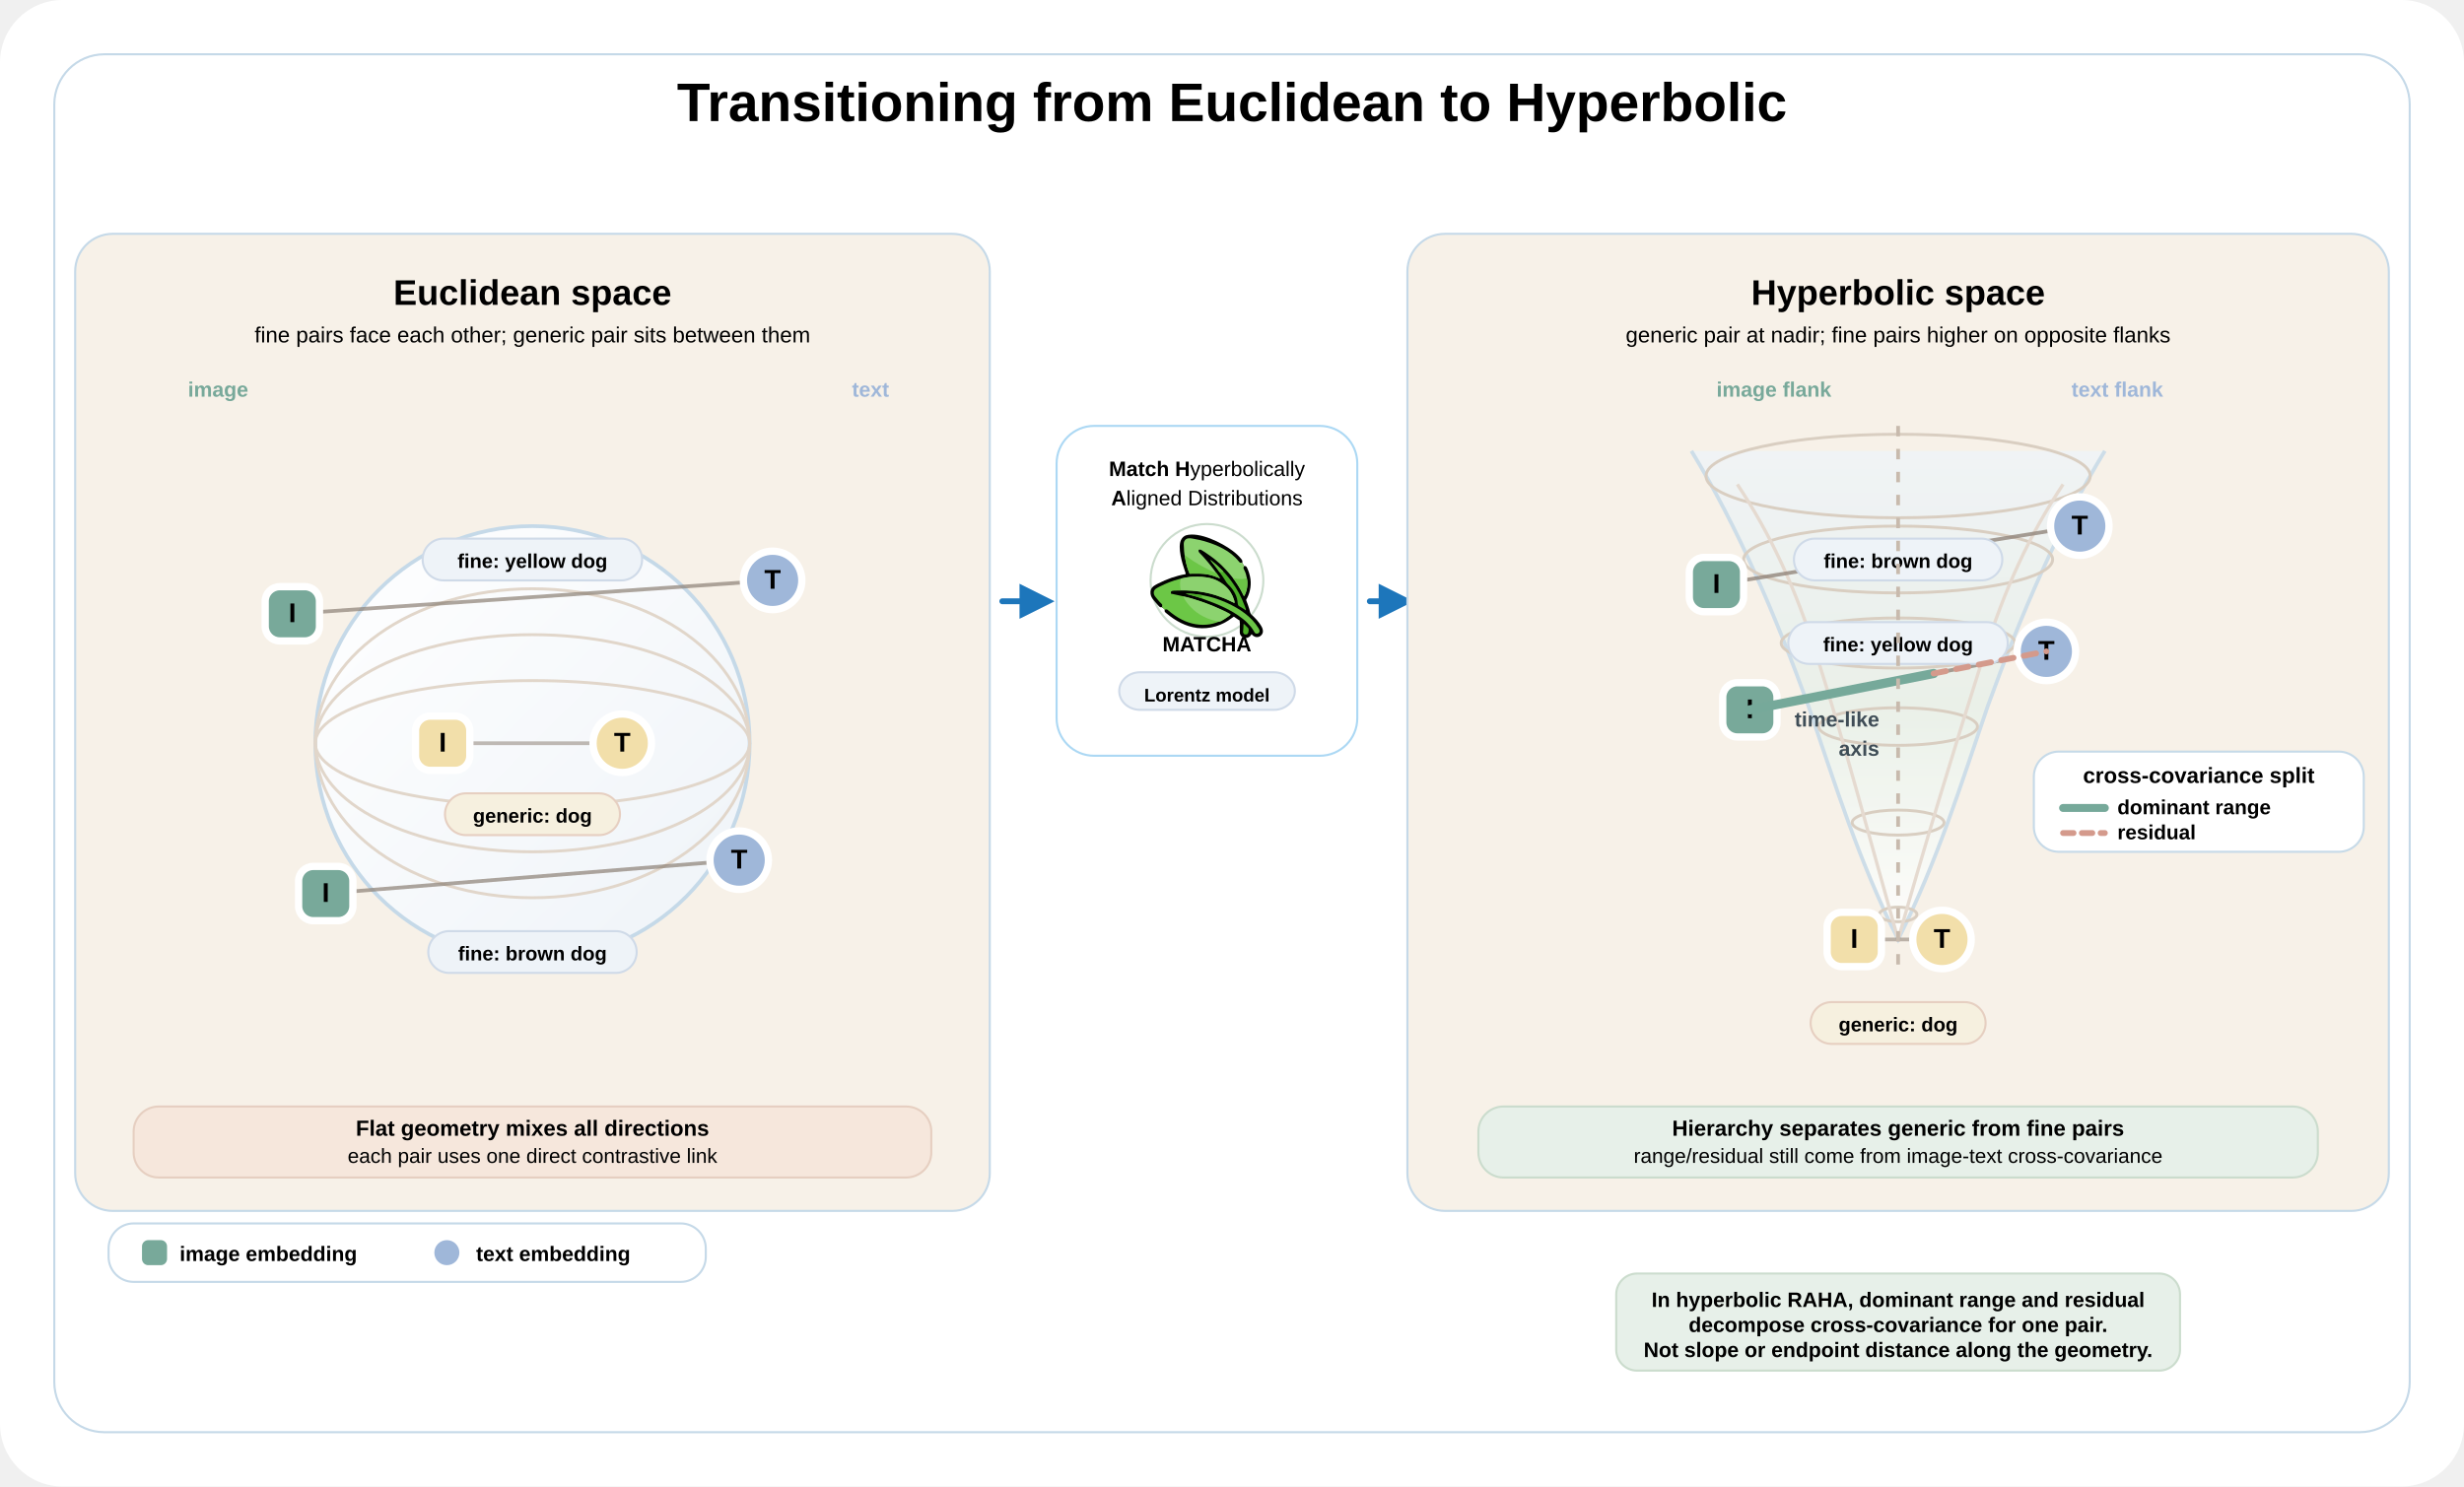
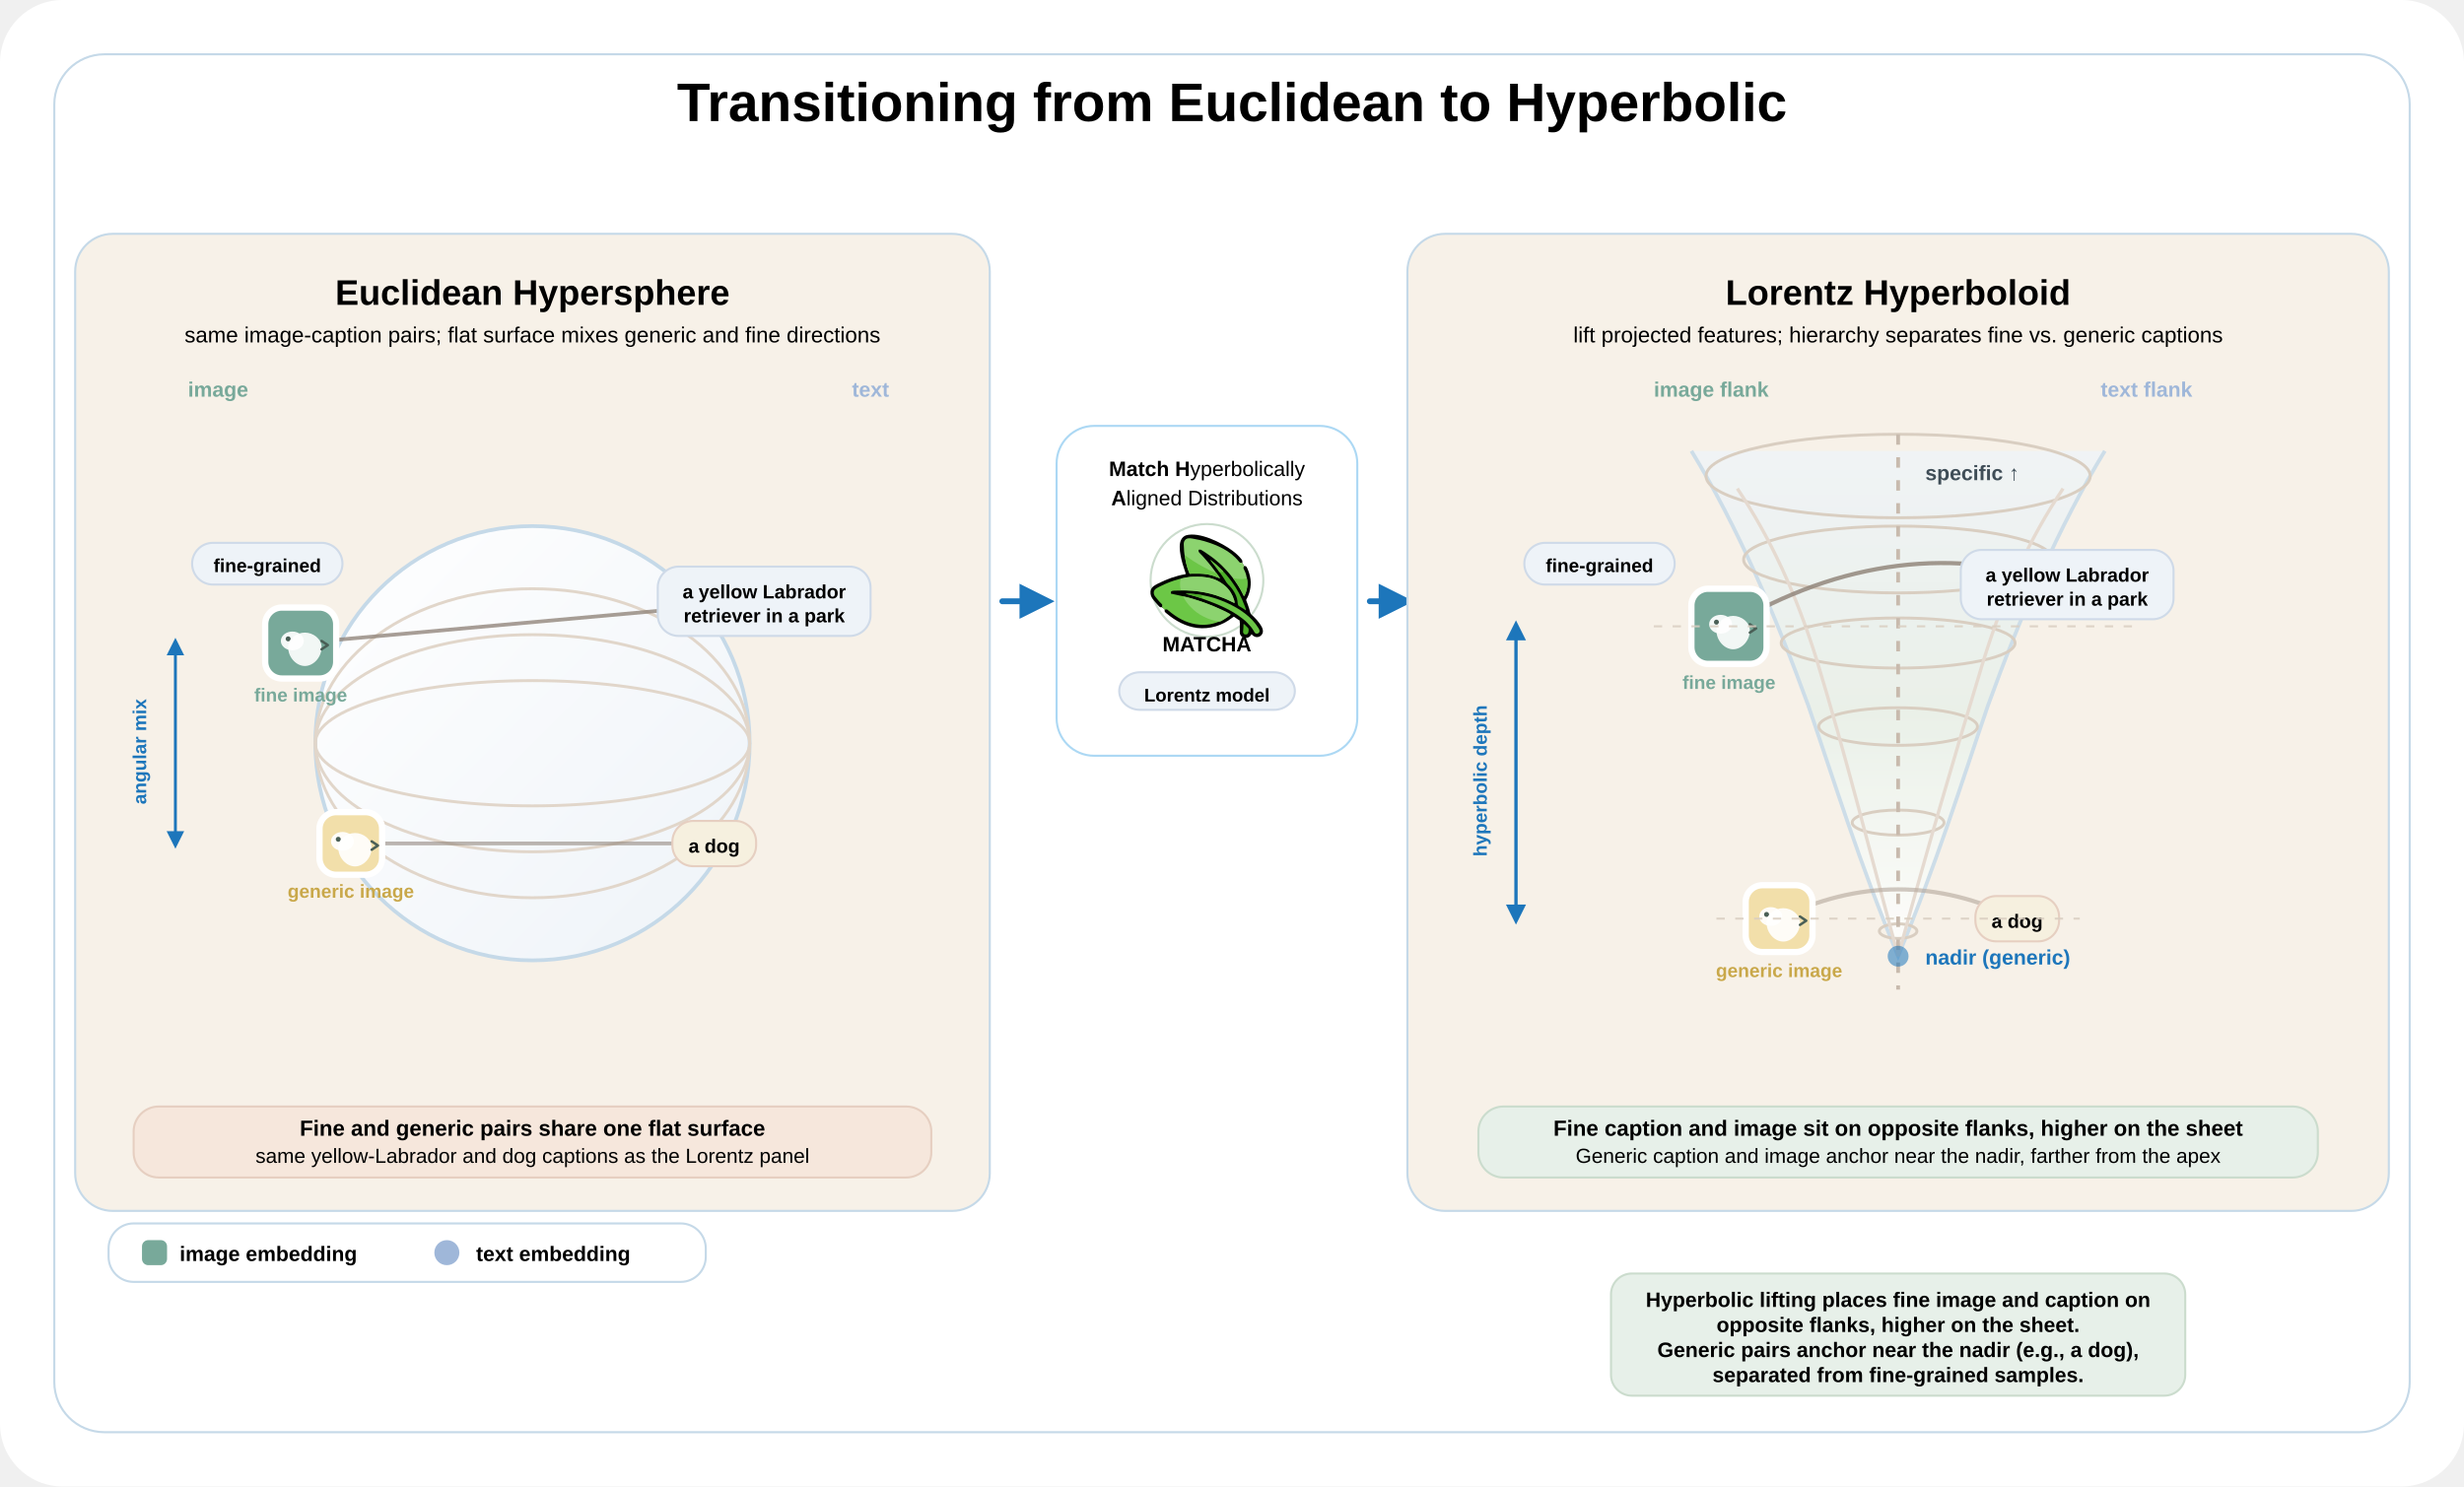
<svg xmlns="http://www.w3.org/2000/svg" viewBox="0 0 1180 712" role="img">
  <style>text{font-family:Arial, Helvetica, sans-serif;letter-spacing:0}</style>
  <defs>
    <linearGradient id="sphereFill" x1="0" y1="0" x2="1" y2="1">
      <stop offset="0" stop-color="#ffffff" />
      <stop offset="1" stop-color="#eef3f8" />
    </linearGradient>
    <linearGradient id="hyperFill" x1="0" y1="0" x2="0" y2="1">
      <stop offset="0" stop-color="#eef3f8" />
      <stop offset="0.52" stop-color="#e7f0e9" />
      <stop offset="1" stop-color="#ffffff" />
    </linearGradient>
    <marker id="softArrow" viewBox="0 0 10 10" refX="7" refY="5" markerWidth="6" markerHeight="6" orient="auto-start-reverse">
      <path d="M 0 0 L 10 5 L 0 10 z" fill="#1d76bb" />
    </marker>
  </defs>
  <rect width="1180" height="712" rx="30" fill="#ffffff" />
  <rect x="26" y="26" width="1128" height="660" rx="24" fill="#ffffff" stroke="#c5d9e8" />
  <text x="590" y="58" text-anchor="middle" font-size="26" font-weight="900" fill="#000000">Transitioning from Euclidean to Hyperbolic</text>
  <g transform="translate(36,112)">
    <rect x="0" y="0" width="438" height="468" rx="18" fill="#f7f1e8" stroke="#c5d9e8" />
-     <text x="219" y="34" text-anchor="middle" font-size="17" font-weight="900" fill="#000000">Euclidean space</text>
-     <text x="219" y="52" text-anchor="middle" font-size="10.5" fill="#000000">fine pairs face each other; generic pair sits between them</text>
+     <text x="219" y="34" text-anchor="middle" font-size="17" font-weight="900" fill="#000000">Euclidean Hypersphere</text>
+     <text x="219" y="52" text-anchor="middle" font-size="10.5" fill="#000000">same image-caption pairs; flat surface mixes generic and fine directions</text>
    <text x="54" y="78" font-size="10" font-weight="900" fill="#78a99a">image</text>
    <text x="372" y="78" font-size="10" font-weight="900" fill="#9fb7d9">text</text>
    <circle cx="219" cy="244" r="104" fill="url(#sphereFill)" stroke="#c5d9e8" stroke-width="1.8" />
    <ellipse cx="219" cy="244" rx="104" ry="30" fill="none" stroke="#e1d6ca" stroke-width="1.4" />
    <ellipse cx="219" cy="244" rx="104" ry="52" fill="none" stroke="#e1d6ca" stroke-width="1.4" />
    <ellipse cx="219" cy="244" rx="104" ry="74" fill="none" stroke="#e1d6ca" stroke-width="1.4" />
-     <path d="M104.0 182.0L334.0 166.0" fill="none" stroke="#8f8378" stroke-width="1.8" stroke-linecap="round" opacity="0.72" />
-     <rect x="91.0" y="169.0" width="26" height="26" rx="7" fill="#78a99a" stroke="#ffffff" stroke-width="3.5" />
-     <text x="104.0" y="186.0" text-anchor="middle" font-size="13" font-weight="900" fill="#000000">I</text>
-     <circle cx="334.0" cy="166.0" r="14" fill="#9fb7d9" stroke="#ffffff" stroke-width="3.5" />
-     <text x="334.0" y="170.0" text-anchor="middle" font-size="13" font-weight="900" fill="#000000">T</text>
-     <rect x="166.4" y="146.0" width="105.1" height="20" rx="10" fill="#eef3f8" stroke="#cfdae8" />
-     <text x="219.0" y="160.0" text-anchor="middle" font-size="9.5" font-weight="850" fill="#000000">fine: yellow dog</text>
-     <path d="M120.0 316.0L318.0 300.0" fill="none" stroke="#8f8378" stroke-width="1.8" stroke-linecap="round" opacity="0.72" />
-     <rect x="107.0" y="303.0" width="26" height="26" rx="7" fill="#78a99a" stroke="#ffffff" stroke-width="3.5" />
-     <text x="120.0" y="320.0" text-anchor="middle" font-size="13" font-weight="900" fill="#000000">I</text>
-     <circle cx="318.0" cy="300.0" r="14" fill="#9fb7d9" stroke="#ffffff" stroke-width="3.5" />
-     <text x="318.0" y="304.0" text-anchor="middle" font-size="13" font-weight="900" fill="#000000">T</text>
-     <rect x="169.1" y="334.0" width="99.8" height="20" rx="10" fill="#eef3f8" stroke="#cfdae8" />
-     <text x="219.0" y="348.0" text-anchor="middle" font-size="9.5" font-weight="850" fill="#000000">fine: brown dog</text>
-     <path d="M176.0 244.0L262.0 244.0" fill="none" stroke="#8f8378" stroke-width="1.8" stroke-linecap="round" opacity="0.55" />
-     <rect x="163.0" y="231.0" width="26" height="26" rx="7" fill="#f2dfaa" stroke="#ffffff" stroke-width="3.5" />
-     <text x="176.0" y="248.0" text-anchor="middle" font-size="13" font-weight="900" fill="#000000">I</text>
-     <circle cx="262.0" cy="244.0" r="14" fill="#f2dfaa" stroke="#ffffff" stroke-width="3.5" />
-     <text x="262.0" y="248.0" text-anchor="middle" font-size="13" font-weight="900" fill="#000000">T</text>
-     <rect x="177.1" y="268.0" width="83.8" height="20" rx="10" fill="#f6f0df" stroke="#e6cfc1" />
-     <text x="219.0" y="282.0" text-anchor="middle" font-size="9.5" font-weight="850" fill="#000000">generic: dog</text>
+     <path d="M108.0 196.0L330.0 176.0" fill="none" stroke="#8f8378" stroke-width="1.8" stroke-linecap="round" opacity="0.78" />
+     <rect x="91.0" y="179.0" width="34.0" height="34.0" rx="8" fill="#78a99a" stroke="#ffffff" stroke-width="3" />
+     <ellipse cx="104.0" cy="195.0" rx="5.5" ry="4.5" fill="#ffffff" opacity=".92" />
+     <circle cx="102.0" cy="194.0" r="1.2" fill="#4a5f56" />
+     <path d="M110.0 191.0c4 0 8 3 8 7c0 5-4 9-8 9s-8-4-8-9c0-4 4-7 8-7z" fill="#ffffff" opacity=".9" />
+     <path d="M118.0 195.0l3 2l-3 2" fill="none" stroke="#4a5f56" stroke-width="1.2" stroke-linecap="round" stroke-linejoin="round" />
+     <rect x="279.0" y="159.4" width="101.9" height="33.2" rx="10" fill="#eef3f8" stroke="#cfdae8" />
+     <text x="330.0" y="174.6" text-anchor="middle" font-size="9.2" font-weight="850" fill="#000000">a yellow Labrador</text>
+     <text x="330.0" y="186.1" text-anchor="middle" font-size="9.2" font-weight="850" fill="#000000">retriever in a park</text>
+     <text x="108.0" y="224.0" text-anchor="middle" font-size="9" font-weight="900" fill="#78a99a">fine image</text>
+     <rect x="56" y="148" width="72" height="20" rx="10" fill="#eef3f8" stroke="#cfdae8" />
+     <text x="92" y="162" text-anchor="middle" font-size="9" font-weight="900" fill="#000000">fine-grained</text>
+     <path d="M132.0 292.0L306.0 292.0" fill="none" stroke="#8f8378" stroke-width="1.8" stroke-linecap="round" opacity="0.58" />
+     <rect x="117.0" y="277.0" width="30.0" height="30.0" rx="8" fill="#f2dfaa" stroke="#ffffff" stroke-width="3" />
+     <ellipse cx="128.0" cy="291.0" rx="5.5" ry="4.5" fill="#ffffff" opacity=".92" />
+     <circle cx="126.0" cy="290.0" r="1.2" fill="#4a5f56" />
+     <path d="M134.0 287.0c4 0 8 3 8 7c0 5-4 9-8 9s-8-4-8-9c0-4 4-7 8-7z" fill="#ffffff" opacity=".9" />
+     <path d="M142.0 291.0l3 2l-3 2" fill="none" stroke="#4a5f56" stroke-width="1.2" stroke-linecap="round" stroke-linejoin="round" />
+     <rect x="286.0" y="281.2" width="40.1" height="21.7" rx="10" fill="#f6f0df" stroke="#e6cfc1" />
+     <text x="306.0" y="296.4" text-anchor="middle" font-size="9.2" font-weight="850" fill="#000000">a dog</text>
+     <text x="132.0" y="318.0" text-anchor="middle" font-size="9" font-weight="900" fill="#c9a84a">generic image</text>
+     <path d="M48 196V292" fill="none" stroke="#1d76bb" stroke-width="1.4" stroke-linecap="round" marker-start="url(#softArrow)" marker-end="url(#softArrow)" />
+     <text x="34" y="248" text-anchor="middle" font-size="9" font-weight="850" fill="#1d76bb" transform="rotate(-90 34 248)">angular mix</text>
    <rect x="28.0" y="418.0" width="382.0" height="34" rx="12" fill="#f6e7dc" stroke="#e6cfc1" />
-     <text x="219.0" y="432.0" text-anchor="middle" font-size="10.5" font-weight="900" fill="#000000">Flat geometry mixes all directions</text>
-     <text x="219.0" y="445.0" text-anchor="middle" font-size="9.8" fill="#000000">each pair uses one direct contrastive link</text>
+     <text x="219.0" y="432.0" text-anchor="middle" font-size="10.5" font-weight="900" fill="#000000">Fine and generic pairs share one flat surface</text>
+     <text x="219.0" y="445.0" text-anchor="middle" font-size="9.8" fill="#000000">same yellow-Labrador and dog captions as the Lorentz panel</text>
  </g>
  <g transform="translate(506,170)">
    <path d="M-26 118H-6" stroke="#1d76bb" stroke-width="2.8" stroke-linecap="round" marker-end="url(#softArrow)" />
    <path d="M150 118H166" stroke="#1d76bb" stroke-width="2.8" stroke-linecap="round" marker-end="url(#softArrow)" />
    <rect x="0" y="34" width="144" height="158" rx="18" fill="#ffffff" stroke="#a7d6f3" opacity=".94" />
    <text x="72" y="58" text-anchor="middle" font-size="10" fill="#000000">
      <tspan font-weight="950">Match</tspan>
      <tspan font-weight="950">H</tspan>yperbolically</text>
    <text x="72" y="72" text-anchor="middle" font-size="10" fill="#000000">
      <tspan font-weight="950">A</tspan>ligned Distributions</text>
    <circle cx="72" cy="108" r="27" fill="#ffffff" stroke="#cbdccd" />
    <g transform="translate(45,84) scale(0.105)">
      <path d="M0 0 C0.911 0.676 0.911 0.676 1.841 1.365 C15.933 11.886 29.752 24.036 40.812 37.75 C41.561 38.673 42.31 39.596 43.082 40.547 C46.616 45.067 47.302 47.257 47 53 C46.75 53.607 46.5 54.214 46.242 54.84 C45.845 58.382 47.918 60.315 49.938 63.125 C54 68.825 54 68.825 54 71 C55.052 70.918 56.104 70.835 57.188 70.75 C61.797 71.052 62.772 71.767 66 75 C67.757 77.863 69.103 80.859 70.438 83.938 C70.824 84.818 71.211 85.699 71.61 86.607 C75.676 96.155 78.644 105.902 81 116 C81.178 116.76 81.356 117.521 81.539 118.304 C88.943 151.747 83.686 187.719 68 218 C67.59 218.569 67.18 219.139 66.758 219.726 C64.977 222.226 63.903 224.184 64.273 227.283 C65.039 229.931 65.97 232.444 67 235 C67.476 236.261 67.476 236.261 67.962 237.548 C68.996 240.27 70.06 242.978 71.125 245.688 C73.883 252.778 76.324 259.87 78.309 267.211 C78.498 267.905 78.688 268.599 78.884 269.313 C79.813 272.727 80.707 276.144 81.553 279.579 C83.789 287.964 86.083 291.939 93 297 C94.541 298.424 96.057 299.875 97.551 301.348 C98.326 302.11 99.102 302.873 99.901 303.659 C108.278 312.007 116.148 320.353 123 330 C123.431 330.597 123.862 331.195 124.306 331.81 C133.414 344.527 142.545 357.637 140 374 C137.837 381.764 133.5 387.738 126.5 391.812 C120.339 395.164 113.547 396.048 106.695 394.469 C98.966 392.075 93.91 388.355 89 382 C88.443 382.701 87.886 383.402 87.312 384.125 C86.549 385.074 85.786 386.022 85 387 C84.299 387.99 83.597 388.98 82.875 390 C78.817 394.892 72.152 397.77 66 399 C58.008 399.701 50.097 397.671 43.625 392.75 C38.622 387.509 34.853 381.968 34.902 374.551 C34.907 373.203 34.907 373.203 34.912 371.828 C34.921 370.856 34.929 369.884 34.938 368.883 C34.943 367.371 34.943 367.371 34.949 365.828 C34.965 361.517 34.993 357.207 35.021 352.896 C35.971 335.792 35.971 335.792 34 319 C32.252 317.802 32.252 317.802 30 317 C28.25 315.865 26.517 314.703 24.797 313.523 C23.817 312.853 22.837 312.183 21.828 311.492 C20.812 310.794 19.797 310.095 18.75 309.375 C17.719 308.669 16.688 307.962 15.625 307.234 C13.082 305.492 10.54 303.747 8 302 C5.083 303.709 2.3 305.44 -0.355 307.531 C-46.265 343.134 -101.687 360.065 -159.593 353.481 C-211.555 346.889 -258.376 321.322 -298 288 C-299.305 286.967 -299.305 286.967 -300.637 285.914 C-306.728 280.923 -306.728 280.923 -308.125 276.188 C-308 273 -308 273 -307 270 C-313.312 262.725 -313.312 262.725 -321.52 258.516 C-322.99 258.67 -324.459 258.843 -325.926 259.035 C-329.558 258.974 -331.422 256.695 -333.906 254.246 C-334.597 253.505 -335.288 252.764 -336 252 C-336.794 251.166 -337.588 250.332 -338.406 249.473 C-343.343 244.162 -348.035 238.668 -352.57 233.012 C-354.372 230.778 -356.197 228.581 -358.055 226.395 C-368.522 213.952 -373.535 203.555 -372.239 187.055 C-371.135 177.57 -366.266 169.182 -358.801 163.254 C-352.92 159.161 -346.933 155.586 -340.562 152.312 C-339.577 151.804 -338.592 151.296 -337.577 150.772 C-298.187 130.719 -255.678 115.322 -212 108 C-212 104.204 -212.46 102.248 -213.723 98.758 C-214.093 97.708 -214.463 96.657 -214.845 95.575 C-215.247 94.437 -215.648 93.298 -216.062 92.125 C-227.343 59.103 -249.754 -13.292 -233 -48 C-228.096 -57.863 -221.006 -64.806 -210.688 -68.938 C-148.819 -86.764 -46.679 -34.872 0 0 Z " fill="#010200" transform="translate(372,92)" />
      <path d="M0 0 C1.434 -0.009 1.434 -0.009 2.897 -0.017 C4.917 -0.027 6.936 -0.033 8.956 -0.037 C11.966 -0.047 14.976 -0.078 17.986 -0.109 C30.707 -0.178 42.955 0.811 55.513 2.831 C57.735 3.188 59.96 3.521 62.187 3.847 C90.505 8.145 118.092 21.864 139.832 40.203 C140.631 40.867 141.43 41.531 142.254 42.215 C161.978 59.206 175.274 81.545 182.77 106.328 C182.981 107.027 183.193 107.726 183.412 108.446 C184.553 112.463 185.046 116.033 184.832 120.203 C182.903 119.289 180.974 118.376 179.045 117.461 C177.331 116.65 175.617 115.84 173.902 115.031 C169.695 113.044 165.496 111.047 161.324 108.988 C142.577 99.798 123.046 92.469 103.27 85.828 C102.107 85.436 100.945 85.043 99.747 84.639 C83.741 79.367 67.408 75.452 50.895 72.141 C50.049 71.97 49.203 71.799 48.332 71.623 C30.993 68.153 13.586 65.926 -4.025 64.392 C-5.631 64.25 -7.237 64.099 -8.842 63.943 C-16.435 63.24 -23.955 63.057 -31.578 63.07 C-32.826 63.069 -34.073 63.068 -35.359 63.067 C-37.985 63.067 -40.611 63.069 -43.237 63.073 C-47.195 63.078 -51.153 63.073 -55.111 63.066 C-66.112 63.062 -77.111 63.073 -88.102 63.586 C-89.2 63.631 -89.2 63.631 -90.322 63.678 C-95.645 63.977 -101.266 64.301 -105.168 68.203 C-105.411 70.414 -105.411 70.414 -105.293 72.828 C-105.275 73.645 -105.257 74.463 -105.238 75.305 C-105.215 75.931 -105.192 76.558 -105.168 77.203 C-96.738 79.305 -88.304 81.21 -79.755 82.764 C-53.183 87.617 -26.604 93.953 -0.914 102.319 C1.824 103.201 4.571 104.055 7.319 104.905 C44.366 116.383 80.57 130.038 115.832 146.203 C116.818 146.655 116.818 146.655 117.825 147.116 C122.277 149.16 126.723 151.217 131.163 153.288 C132.617 153.966 134.072 154.642 135.527 155.316 C145.917 160.139 155.919 165.464 165.832 171.203 C165.832 174.203 165.832 174.203 164.513 175.547 C163.892 175.999 163.272 176.452 162.633 176.918 C161.929 177.433 161.226 177.949 160.501 178.479 C159.723 179.028 158.946 179.576 158.145 180.141 C157.338 180.713 156.531 181.286 155.7 181.876 C122.167 205.253 83.394 219.46 42.395 219.391 C41.633 219.389 40.872 219.388 40.087 219.387 C-5.163 219.243 -47.994 203.818 -85.168 178.203 C-85.802 177.77 -86.436 177.338 -87.089 176.892 C-97.105 170.021 -106.828 162.627 -116.059 154.73 C-116.92 154 -117.781 153.269 -118.668 152.516 C-119.4 151.872 -120.132 151.229 -120.887 150.566 C-123.847 148.797 -125.767 148.894 -129.168 149.203 C-129.822 149.426 -130.477 149.648 -131.151 149.878 C-133.168 150.203 -133.168 150.203 -134.815 149.215 C-135.601 148.453 -135.601 148.453 -136.402 147.676 C-136.976 147.131 -137.55 146.587 -138.141 146.025 C-139.02 145.154 -139.02 145.154 -139.918 144.266 C-140.52 143.689 -141.122 143.112 -141.742 142.518 C-143.228 141.091 -144.7 139.648 -146.168 138.203 C-146.013 137.61 -145.858 137.018 -145.699 136.407 C-144.888 133.04 -144.706 130.677 -145.168 127.203 C-147.136 124.272 -149.581 121.908 -152.105 119.453 C-153.497 118.036 -154.887 116.617 -156.273 115.195 C-156.948 114.51 -157.623 113.826 -158.318 113.12 C-162.236 109.06 -165.682 104.632 -169.168 100.203 C-170.128 99.022 -171.089 97.843 -172.051 96.664 C-173.049 95.428 -174.046 94.191 -175.043 92.953 C-175.508 92.386 -175.973 91.82 -176.452 91.236 C-181.436 84.98 -183.842 79.166 -183.574 71.047 C-182.619 64.357 -179.911 59.397 -174.605 55.254 C-170.016 51.965 -165.18 49.289 -160.168 46.703 C-159.186 46.195 -158.204 45.688 -157.192 45.165 C-128.167 30.418 -97.69 18.393 -66.168 10.203 C-65.338 9.983 -64.509 9.763 -63.654 9.537 C-49.005 5.688 -34.182 3.163 -19.168 1.203 C-18.505 1.116 -17.842 1.028 -17.16 0.938 C-11.428 0.235 -5.771 0.028 0 0 Z " fill="#6CC746" transform="translate(198.168,211.7969)" />
      <path d="M0 0 C1.515 0.278 3.03 0.556 4.545 0.834 C17.549 3.233 30.465 5.759 43.152 9.52 C43.883 9.736 44.614 9.952 45.367 10.175 C103.269 27.43 162.671 53.126 201.207 101.77 C204.02 105.217 204.02 105.217 207.25 108.25 C209.358 108.324 209.358 108.324 211.5 107.812 C213.863 107.684 213.863 107.684 216.25 108.25 C221.231 113.078 224.297 118.635 226.25 125.25 C225.755 125.621 225.26 125.993 224.75 126.375 C222.568 129.103 222.943 130.8 223.25 134.25 C224.25 136.753 225.281 139.051 226.5 141.438 C227.15 142.776 227.797 144.116 228.441 145.457 C228.755 146.108 229.068 146.758 229.391 147.428 C233.856 156.898 236.125 167.051 238.25 177.25 C238.432 178.094 238.613 178.937 238.801 179.806 C243.902 205.177 240.293 238.039 226.25 260.25 C223.055 258.653 222.177 255.357 220.688 252.25 C219.96 250.77 219.23 249.291 218.5 247.812 C217.937 246.67 217.937 246.67 217.363 245.504 C204.464 219.389 188.357 195.038 170.25 172.25 C169.743 171.612 169.236 170.974 168.714 170.316 C162.585 162.624 156.368 155.076 149.664 147.875 C147.803 145.851 146.012 143.803 144.227 141.715 C139.596 136.407 134.624 131.438 129.645 126.46 C128.012 124.824 126.387 123.181 124.762 121.537 C118.995 115.74 113.144 110.312 106.715 105.247 C104.049 103.087 101.558 100.792 99.062 98.438 C92.833 92.713 86.111 87.734 79.288 82.744 C77.323 81.304 75.369 79.851 73.418 78.395 C64.889 72.046 56.214 65.969 47.25 60.25 C46.421 59.721 45.593 59.192 44.739 58.647 C42.066 56.955 39.38 55.286 36.688 53.625 C35.842 53.091 34.997 52.558 34.126 52.008 C28.15 48.368 28.15 48.368 21.25 48.25 C19.25 49.25 19.25 49.25 18.25 51.25 C17.842 54.894 17.932 56.731 19.867 59.891 C20.612 60.752 21.357 61.613 22.125 62.5 C22.945 63.45 23.765 64.4 24.609 65.379 C27.946 69.007 31.406 72.487 34.926 75.938 C38.226 79.221 41.229 82.711 44.25 86.25 C45.227 87.376 46.205 88.501 47.184 89.625 C58.186 102.266 69.018 114.973 79.25 128.25 C79.855 129.034 80.46 129.819 81.083 130.627 C89.888 142.062 98.529 153.6 106.9 165.357 C108.131 167.082 109.369 168.802 110.609 170.52 C111.254 171.421 111.898 172.322 112.562 173.25 C113.361 174.364 113.361 174.364 114.176 175.5 C115.25 177.25 115.25 177.25 115.25 179.25 C110.308 177.722 105.594 175.98 100.86 173.89 C93.033 170.487 85.097 167.845 76.875 165.562 C75.928 165.29 74.982 165.017 74.006 164.735 C51.281 158.663 28.457 157.693 5.062 158 C2.343 158.022 -0.376 158.039 -3.096 158.055 C-9.647 158.098 -16.199 158.164 -22.75 158.25 C-26.544 149.311 -29.855 140.388 -32.75 131.125 C-32.967 130.434 -33.184 129.743 -33.408 129.031 C-37.326 116.479 -40.131 103.892 -42.292 90.917 C-42.684 88.633 -43.122 86.371 -43.605 84.105 C-47.541 65.345 -49.002 46.078 -49.25 26.938 C-49.281 25.687 -49.311 24.436 -49.343 23.148 C-49.346 14.422 -47.689 9.657 -41.941 3.227 C-41.135 2.558 -41.135 2.558 -40.312 1.875 C-39.778 1.414 -39.243 0.952 -38.691 0.477 C-27.582 -6.542 -12.099 -2.29 0 0 Z " fill="#8CD36F" transform="translate(200.75,39.75)" />
      <path d="M0 0 C0.966 -0.008 1.932 -0.016 2.927 -0.024 C16.344 -0.109 29.289 0.901 42.541 3.005 C44.77 3.358 47.001 3.691 49.234 4.018 C77.552 8.324 105.133 22.034 126.875 40.375 C127.674 41.039 128.473 41.703 129.297 42.387 C149.021 59.378 162.317 81.717 169.812 106.5 C170.13 107.548 170.13 107.548 170.455 108.617 C171.596 112.635 172.089 116.204 171.875 120.375 C169.946 119.461 168.017 118.547 166.088 117.633 C164.374 116.822 162.66 116.012 160.945 115.203 C156.738 113.216 152.539 111.218 148.367 109.16 C129.62 99.97 110.089 92.641 90.312 86 C89.15 85.608 87.988 85.215 86.79 84.811 C70.785 79.539 54.451 75.62 37.938 72.312 C37.087 72.141 36.236 71.97 35.36 71.794 C17.298 68.195 -0.789 65.975 -19.125 64.375 C-20.978 64.209 -20.978 64.209 -22.869 64.041 C-39.598 62.581 -56.342 61.867 -73.125 61.375 C-75.966 52.285 -76.33 43.536 -76.375 34.062 C-76.396 32.998 -76.416 31.934 -76.438 30.838 C-76.472 23.682 -75.749 17.087 -73.125 10.375 C-70.802 8.052 -69.685 7.867 -66.523 7.191 C-65.573 6.987 -64.622 6.783 -63.642 6.573 C-58.144 5.461 -52.641 4.392 -47.125 3.375 C-46.22 3.203 -45.315 3.03 -44.383 2.853 C-29.67 0.164 -14.909 0.064 0 0 Z " fill="#8CD26F" transform="translate(211.125,211.625)" />
      <path d="M0 0 C16.353 2.684 32.075 7.067 47.867 12.019 C50.127 12.727 52.388 13.429 54.651 14.128 C92.323 25.778 129.146 39.564 165 56 C165.658 56.301 166.315 56.603 166.993 56.913 C171.445 58.957 175.891 61.014 180.331 63.085 C181.785 63.763 183.24 64.439 184.695 65.113 C195.085 69.936 205.087 75.261 215 81 C215 84 215 84 213.681 85.344 C213.06 85.796 212.44 86.249 211.801 86.715 C211.096 87.23 210.392 87.746 209.666 88.277 C208.501 89.099 208.501 89.099 207.312 89.938 C206.513 90.507 205.714 91.077 204.89 91.664 C170.562 115.665 170.562 115.665 156.469 113.703 C111.726 104.634 67.614 83.374 36 50 C35.202 49.202 34.404 48.404 33.582 47.582 C19.691 33.691 9.076 18.412 0 1 C0 0.67 0 0.34 0 0 Z " fill="#8CD36F" transform="translate(149,302)" />
      <path d="M0 0 C12.317 -0.219 24.292 0.046 36.505 1.675 C39.299 2.039 42.096 2.369 44.895 2.695 C55.588 3.958 66.172 5.379 76.725 7.543 C79.411 8.082 82.104 8.586 84.797 9.09 C98.452 11.678 111.747 14.816 125 19 C126.223 19.384 127.445 19.769 128.705 20.165 C147.576 26.132 165.969 32.786 184 41 C185.046 41.476 186.092 41.951 187.169 42.441 C242.094 67.634 298.172 104.349 330 157 C330.563 157.92 331.127 158.841 331.707 159.789 C334.449 164.668 335.743 168.423 334.723 174.02 C333.315 177.878 330.596 180.202 327 182 C325.012 182.238 325.012 182.238 322.688 182.312 C321.549 182.369 321.549 182.369 320.387 182.426 C316.988 181.82 315.458 180.399 313 178 C311.184 175.109 311.184 175.109 309.438 171.75 C301.944 157.991 291.868 146.196 281 135 C280.145 134.105 279.291 133.211 278.41 132.289 C272.637 126.361 266.511 121.098 260 116 C259.097 115.283 259.097 115.283 258.177 114.551 C206.868 73.841 144.253 47.897 83 26 C81.827 25.58 81.827 25.58 80.631 25.152 C60.104 17.815 39.595 11.157 18.438 5.871 C12.275 4.31 6.139 2.651 0 1 C0 0.67 0 0.34 0 0 Z " fill="#6BC546" transform="translate(162,289)" />
      <path d="M0 0 C5.138 3.338 10.028 6.962 14.938 10.625 C23.129 16.688 31.412 22.514 40 28 C40.754 28.483 41.508 28.965 42.285 29.462 C70.704 47.555 100.535 63.491 131.375 77.062 C132.332 77.486 133.288 77.91 134.274 78.347 C135.14 78.718 136.006 79.09 136.898 79.473 C137.648 79.795 138.397 80.117 139.169 80.449 C141.072 81.25 141.072 81.25 143 80 C143.408 80.585 143.817 81.17 144.238 81.772 C146.095 84.432 147.954 87.091 149.812 89.75 C150.455 90.67 151.098 91.591 151.76 92.539 C152.693 93.873 152.693 93.873 153.645 95.234 C154.215 96.051 154.786 96.868 155.374 97.71 C156.449 99.224 157.561 100.713 158.71 102.173 C160 104 160 104 160 106 C155.058 104.472 150.344 102.73 145.61 100.64 C137.783 97.237 129.847 94.595 121.625 92.312 C120.678 92.04 119.732 91.767 118.756 91.485 C96.031 85.413 73.207 84.443 49.812 84.75 C47.093 84.772 44.374 84.789 41.654 84.805 C35.103 84.848 28.551 84.914 22 85 C18.206 76.061 14.896 67.138 12 57.875 C11.783 57.186 11.566 56.496 11.343 55.786 C7.439 43.289 4.601 30.74 2.473 17.814 C1.831 13.993 1.101 10.19 0.367 6.386 C0 4 0 4 0 0 Z " fill="#6CC646" transform="translate(156,113)" />
      <path d="M0 0 C3.917 1.652 6.891 4.304 10.062 7.062 C11.235 8.071 12.408 9.079 13.582 10.086 C14.163 10.584 14.744 11.083 15.342 11.597 C17.604 13.512 19.928 15.346 22.25 17.188 C33.699 26.532 44.162 37.083 54.625 47.5 C55.359 48.229 56.092 48.958 56.848 49.709 C61.436 54.311 65.763 59.075 70 64 C71.033 65.168 72.068 66.335 73.105 67.5 C80.331 75.677 87.057 84.105 93.482 92.924 C95.012 95.016 96.561 97.093 98.113 99.168 C122.938 132.612 142.551 169.986 157 209 C157.323 209.853 157.646 210.705 157.979 211.583 C158.874 213.947 159.753 216.316 160.625 218.688 C161.015 219.721 161.015 219.721 161.414 220.775 C162.629 224.173 163.439 226.576 162 230 C161.221 229.429 160.443 228.858 159.641 228.27 C159.111 227.886 158.582 227.503 158.037 227.108 C156.821 226.227 155.611 225.338 154.405 224.442 C150.649 221.707 146.885 219.355 142.758 217.215 C129.507 210.093 129.507 210.093 126.818 204.575 C125.205 199.074 124.78 193.45 124.311 187.757 C121.127 159.49 101.846 130.827 81.5 111.812 C75.722 106.157 71.946 99.757 67.879 92.816 C63.035 84.586 57.468 76.823 52 69 C51.488 68.264 50.976 67.527 50.448 66.769 C43.192 56.338 35.692 46.113 28 36 C27.363 35.158 27.363 35.158 26.712 34.299 C21.147 26.949 15.417 19.755 9.553 12.643 C6.187 8.541 3.04 4.35 0 0 Z " fill="#4CAF28" transform="translate(272,135)" />
      <path d="M0 0 C1.298 0.217 2.596 0.433 3.934 0.656 C14.37 2.295 24.615 3.3 35.188 3.312 C36.201 3.318 37.214 3.323 38.258 3.328 C44.212 3.273 49.79 2.654 55.618 1.427 C58 1 58 1 62 1 C69.243 25.066 62.319 53.458 53 76 C52.031 77.685 51.039 79.357 50 81 C46.805 79.403 45.927 76.107 44.438 73 C43.71 71.52 42.98 70.041 42.25 68.562 C41.875 67.801 41.5 67.039 41.113 66.254 C30.933 45.644 18.698 26.304 5.213 7.702 C3.412 5.175 1.704 2.593 0 0 Z " fill="#6BC546" transform="translate(377,219)" />
      <path d="M0 0 C2.806 1.279 4.854 2.606 7.023 4.793 C7.567 5.337 8.111 5.881 8.671 6.442 C10.955 8.781 13.236 11.123 15.504 13.478 C16.693 14.687 17.931 15.849 19.184 16.992 C22.696 20.379 23.389 22.923 23.562 27.812 C23.164 34.871 22.53 41.529 17.312 46.625 C12.296 48.707 8.367 48.947 3.188 46.875 C-0.029 44.118 -1.745 41.321 -2.215 37.043 C-2.267 34.014 -2.042 31.234 -1.507 28.246 C-1.018 25.116 -0.798 22.109 -0.684 18.945 C-0.642 17.837 -0.6 16.728 -0.557 15.586 C-0.517 14.444 -0.478 13.302 -0.438 12.125 C-0.394 10.96 -0.351 9.794 -0.307 8.594 C-0.201 5.729 -0.099 2.865 0 0 Z " fill="#4CAF28" transform="translate(424,427)" />
      <path d="M0 0 C3.917 1.652 6.891 4.304 10.062 7.062 C11.235 8.071 12.408 9.079 13.582 10.086 C14.163 10.584 14.744 11.083 15.342 11.597 C17.604 13.512 19.928 15.346 22.25 17.188 C29.455 23.06 36.144 29.491 42.841 35.929 C44.271 37.301 45.706 38.667 47.147 40.028 C49.152 41.923 51.141 43.833 53.125 45.75 C53.735 46.322 54.345 46.894 54.974 47.483 C56.633 49.109 56.633 49.109 59 52 C58.648 54.181 58.648 54.181 58 56 C55.896 56.027 53.792 56.046 51.688 56.062 C50.516 56.074 49.344 56.086 48.137 56.098 C45 56 45 56 42 55 C40.641 53.456 40.641 53.456 39.25 51.457 C38.73 50.72 38.21 49.983 37.674 49.224 C37.121 48.428 36.569 47.632 36 46.812 C34.825 45.153 33.648 43.496 32.469 41.84 C31.882 41.016 31.296 40.192 30.691 39.343 C25.603 32.294 20.092 25.561 14.602 18.824 C14.023 18.115 13.445 17.405 12.85 16.674 C11.736 15.311 10.621 13.95 9.502 12.591 C6.155 8.506 3.027 4.328 0 0 Z " fill="#69C144" transform="translate(272,135)" />
      <path d="M0 0 C12.312 -0.219 24.284 0.043 36.492 1.67 C39.326 2.043 42.162 2.388 45 2.73 C55.36 3.988 65.703 5.291 76 7 C74.68 7.33 73.36 7.66 72 8 C72 12.29 72 16.58 72 21 C66.269 19.808 60.827 18.346 55.312 16.375 C43.326 12.234 31.024 9.177 18.76 5.983 C12.5 4.346 6.25 2.673 0 1 C0 0.67 0 0.34 0 0 Z " fill="#4AAA27" transform="translate(162,289)" />
    </g>
    <text x="72" y="142" text-anchor="middle" font-size="10" font-weight="950" fill="#000000">MATCHA</text>
    <rect x="30.0" y="152.0" width="84.1" height="18" rx="10" fill="#eef3f8" stroke="#cfdae8" />
    <text x="72.0" y="166.0" text-anchor="middle" font-size="8.8" font-weight="850" fill="#000000">Lorentz model</text>
  </g>
  <g transform="translate(674,112)">
    <rect x="0" y="0" width="470" height="468" rx="18" fill="#f7f1e8" stroke="#c5d9e8" />
-     <text x="235" y="34" text-anchor="middle" font-size="17" font-weight="900" fill="#000000">Hyperbolic space</text>
-     <text x="235" y="52" text-anchor="middle" font-size="10.5" fill="#000000">generic pair at nadir; fine pairs higher on opposite flanks</text>
-     <path d="M136 104C158 140 176 182 192 226C205 264 216 300 235 338C254 300 265 264 278 226C294 182 312 140 334 104" fill="url(#hyperFill)" stroke="#c5d9e8" stroke-width="1.8" opacity=".84" />
+     <text x="235" y="34" text-anchor="middle" font-size="17" font-weight="900" fill="#000000">Lorentz Hyperboloid</text>
+     <text x="235" y="52" text-anchor="middle" font-size="10.5" fill="#000000">lift projected features; hierarchy separates fine vs. generic captions</text>
+     <path d="M136 104C158 140 176 182 192 226C205 264 216 300 235 346C254 300 265 264 278 226C294 182 312 140 334 104" fill="url(#hyperFill)" stroke="#c5d9e8" stroke-width="1.8" opacity=".84" />
    <ellipse cx="235" cy="116" rx="92" ry="20" fill="none" stroke="#d9cec1" stroke-width="1.4" />
    <ellipse cx="235" cy="156" rx="74" ry="16" fill="none" stroke="#d9cec1" stroke-width="1.4" />
    <ellipse cx="235" cy="196" rx="56" ry="12" fill="none" stroke="#d9cec1" stroke-width="1.4" />
    <ellipse cx="235" cy="236" rx="38" ry="9" fill="none" stroke="#d9cec1" stroke-width="1.4" />
    <ellipse cx="235" cy="282" rx="22" ry="6" fill="none" stroke="#d9cec1" stroke-width="1.4" />
-     <ellipse cx="235" cy="326" rx="9" ry="3.5" fill="none" stroke="#d9cec1" stroke-width="1.4" />
-     <path d="M235 338C222 292 210 246 196 202C186 170 174 144 158 120" fill="none" stroke="#e5dad0" stroke-width="1.6" />
-     <path d="M235 338C248 292 262 246 276 202C286 170 298 144 314 120" fill="none" stroke="#e5dad0" stroke-width="1.6" />
-     <text x="148" y="78" font-size="10" font-weight="900" fill="#78a99a">image flank</text>
-     <text x="318" y="78" font-size="10" font-weight="900" fill="#9fb7d9">text flank</text>
-     <path d="M214.0 338.0L256.0 338.0" fill="none" stroke="#8f8378" stroke-width="1.8" stroke-linecap="round" opacity="0.58" />
-     <rect x="201.0" y="325.0" width="26" height="26" rx="7" fill="#f2dfaa" stroke="#ffffff" stroke-width="3.5" />
-     <text x="214.0" y="342.0" text-anchor="middle" font-size="13" font-weight="900" fill="#000000">I</text>
-     <circle cx="256.0" cy="338.0" r="14" fill="#f2dfaa" stroke="#ffffff" stroke-width="3.5" />
-     <text x="256.0" y="342.0" text-anchor="middle" font-size="13" font-weight="900" fill="#000000">T</text>
-     <rect x="193.1" y="368.0" width="83.8" height="20" rx="10" fill="#f6f0df" stroke="#e6cfc1" />
-     <text x="235.0" y="382.0" text-anchor="middle" font-size="9.5" font-weight="850" fill="#000000">generic: dog</text>
-     <path d="M164.0 228.0L306.0 200.0" fill="none" stroke="#8f8378" stroke-width="1.8" stroke-linecap="round" opacity="0.78" />
-     <rect x="151.0" y="215.0" width="26" height="26" rx="7" fill="#78a99a" stroke="#ffffff" stroke-width="3.5" />
-     <text x="164.0" y="232.0" text-anchor="middle" font-size="13" font-weight="900" fill="#000000">I</text>
-     <circle cx="306.0" cy="200.0" r="14" fill="#9fb7d9" stroke="#ffffff" stroke-width="3.5" />
-     <text x="306.0" y="204.0" text-anchor="middle" font-size="13" font-weight="900" fill="#000000">T</text>
-     <rect x="182.4" y="186.0" width="105.1" height="20" rx="10" fill="#eef3f8" stroke="#cfdae8" />
-     <text x="235.0" y="200.0" text-anchor="middle" font-size="9.5" font-weight="850" fill="#000000">fine: yellow dog</text>
-     <path d="M148.0 168.0L322.0 140.0" fill="none" stroke="#8f8378" stroke-width="1.8" stroke-linecap="round" opacity="0.78" />
-     <rect x="135.0" y="155.0" width="26" height="26" rx="7" fill="#78a99a" stroke="#ffffff" stroke-width="3.5" />
-     <text x="148.0" y="172.0" text-anchor="middle" font-size="13" font-weight="900" fill="#000000">I</text>
-     <circle cx="322.0" cy="140.0" r="14" fill="#9fb7d9" stroke="#ffffff" stroke-width="3.5" />
-     <text x="322.0" y="144.0" text-anchor="middle" font-size="13" font-weight="900" fill="#000000">T</text>
-     <rect x="185.1" y="146.0" width="99.8" height="20" rx="10" fill="#eef3f8" stroke="#cfdae8" />
-     <text x="235.0" y="160.0" text-anchor="middle" font-size="9.5" font-weight="850" fill="#000000">fine: brown dog</text>
-     <path d="M164.0 228.0L252.0 210.6" fill="none" stroke="#76a99a" stroke-width="4.4" stroke-linecap="round" />
-     <path d="M252.0 210.6L306.0 200.0" fill="none" stroke="#d49a8c" stroke-width="2.8" stroke-linecap="round" stroke-dasharray="6 5" />
-     <rect x="300.0" y="248.0" width="158.0" height="48" rx="12" fill="#ffffff" stroke="#c5d9e8" opacity=".98" />
-     <text x="379.0" y="263.0" text-anchor="middle" font-size="10.5" font-weight="900" fill="#000000">cross-covariance split</text>
-     <line x1="314.0" y1="275.0" x2="334.0" y2="275.0" stroke="#76a99a" stroke-width="3.8" stroke-linecap="round" />
-     <text x="340.0" y="278.0" font-size="9.8" font-weight="850" fill="#000000">dominant range</text>
-     <line x1="314.0" y1="287.0" x2="334.0" y2="287.0" stroke="#d49a8c" stroke-width="2.8" stroke-linecap="round" stroke-dasharray="5 4" />
-     <text x="340.0" y="290.0" font-size="9.8" font-weight="850" fill="#000000">residual</text>
+     <ellipse cx="235" cy="334" rx="9" ry="3.5" fill="none" stroke="#d9cec1" stroke-width="1.4" />
+     <path d="M235 346C222 298 210 250 196 204C186 172 174 146 158 122" fill="none" stroke="#e5dad0" stroke-width="1.6" />
+     <path d="M235 346C248 298 262 250 276 204C286 172 298 146 314 122" fill="none" stroke="#e5dad0" stroke-width="1.6" />
+     <path d="M235 96V362" stroke="#c8baad" stroke-width="1.8" stroke-dasharray="5 6" />
+     <circle cx="235" cy="346" r="5" fill="#1d76bb" opacity=".55" />
+     <text x="248" y="350" font-size="10" font-weight="900" fill="#1d76bb">nadir (generic)</text>
+     <text x="248" y="118" font-size="10" font-weight="800" fill="#3f4d57">specific ↑</text>
+     <text x="118" y="78" font-size="10" font-weight="900" fill="#78a99a">image flank</text>
+     <text x="332" y="78" font-size="10" font-weight="900" fill="#9fb7d9">text flank</text>
+     <path d="M154.0 188.0Q235.0 140.0 316.0 168.0" fill="none" stroke="#8f8378" stroke-width="2" stroke-linecap="round" opacity="0.82" />
+     <rect x="136.0" y="170.0" width="36.0" height="36.0" rx="8" fill="#78a99a" stroke="#ffffff" stroke-width="3" />
+     <ellipse cx="150.0" cy="187.0" rx="5.5" ry="4.5" fill="#ffffff" opacity=".92" />
+     <circle cx="148.0" cy="186.0" r="1.2" fill="#4a5f56" />
+     <path d="M156.0 183.0c4 0 8 3 8 7c0 5-4 9-8 9s-8-4-8-9c0-4 4-7 8-7z" fill="#ffffff" opacity=".9" />
+     <path d="M164.0 187.0l3 2l-3 2" fill="none" stroke="#4a5f56" stroke-width="1.2" stroke-linecap="round" stroke-linejoin="round" />
+     <rect x="265.0" y="151.4" width="101.9" height="33.2" rx="10" fill="#eef3f8" stroke="#cfdae8" />
+     <text x="316.0" y="166.6" text-anchor="middle" font-size="9.2" font-weight="850" fill="#000000">a yellow Labrador</text>
+     <text x="316.0" y="178.1" text-anchor="middle" font-size="9.2" font-weight="850" fill="#000000">retriever in a park</text>
+     <text x="154.0" y="218.0" text-anchor="middle" font-size="9" font-weight="900" fill="#78a99a">fine image</text>
+     <rect x="56" y="148" width="72" height="20" rx="10" fill="#eef3f8" stroke="#cfdae8" />
+     <text x="92" y="162" text-anchor="middle" font-size="9" font-weight="900" fill="#000000">fine-grained</text>
+     <path d="M178.0 328.0Q235.0 300.0 292.0 328.0" fill="none" stroke="#b5a89c" stroke-width="2" stroke-linecap="round" opacity="0.62" />
+     <rect x="162.0" y="312.0" width="32.0" height="32.0" rx="8" fill="#f2dfaa" stroke="#ffffff" stroke-width="3" />
+     <ellipse cx="174.0" cy="327.0" rx="5.5" ry="4.5" fill="#ffffff" opacity=".92" />
+     <circle cx="172.0" cy="326.0" r="1.2" fill="#4a5f56" />
+     <path d="M180.0 323.0c4 0 8 3 8 7c0 5-4 9-8 9s-8-4-8-9c0-4 4-7 8-7z" fill="#ffffff" opacity=".9" />
+     <path d="M188.0 327.0l3 2l-3 2" fill="none" stroke="#4a5f56" stroke-width="1.2" stroke-linecap="round" stroke-linejoin="round" />
+     <rect x="272.0" y="317.2" width="40.1" height="21.7" rx="10" fill="#f6f0df" stroke="#e6cfc1" />
+     <text x="292.0" y="332.4" text-anchor="middle" font-size="9.2" font-weight="850" fill="#000000">a dog</text>
+     <text x="178.0" y="356.0" text-anchor="middle" font-size="9" font-weight="900" fill="#c9a84a">generic image</text>
+     <path d="M52 188V328" fill="none" stroke="#1d76bb" stroke-width="1.6" stroke-linecap="round" marker-start="url(#softArrow)" marker-end="url(#softArrow)" />
+     <text x="38" y="262" text-anchor="middle" font-size="9" font-weight="850" fill="#1d76bb" transform="rotate(-90 38 262)">hyperbolic depth</text>
+     <path d="M118 188H352" stroke="#d9cec1" stroke-width="1" stroke-dasharray="4 5" opacity=".85" />
+     <path d="M148 328H322" stroke="#d9cec1" stroke-width="1" stroke-dasharray="4 5" opacity=".85" />
    <rect x="34.0" y="418.0" width="402.0" height="34" rx="12" fill="#e7f0e9" stroke="#cbdccd" />
-     <text x="235.0" y="432.0" text-anchor="middle" font-size="10.5" font-weight="900" fill="#000000">Hierarchy separates generic from fine pairs</text>
-     <text x="235.0" y="445.0" text-anchor="middle" font-size="9.8" fill="#000000">range/residual still come from image-text cross-covariance</text>
-     <path d="M235 92V354" stroke="#c8baad" stroke-width="1.8" stroke-dasharray="5 6" />
-     <text x="226" y="236" text-anchor="end" font-size="10" font-weight="800" fill="#3f4d57">time-like</text>
-     <text x="226" y="250" text-anchor="end" font-size="10" font-weight="800" fill="#3f4d57">axis</text>
+     <text x="235.0" y="432.0" text-anchor="middle" font-size="10.5" font-weight="900" fill="#000000">Fine caption and image sit on opposite flanks, higher on the sheet</text>
+     <text x="235.0" y="445.0" text-anchor="middle" font-size="9.8" fill="#000000">Generic caption and image anchor near the nadir, farther from the apex</text>
  </g>
  <rect x="52" y="586" width="286" height="28" rx="12" fill="#ffffff" stroke="#c5d9e8" />
  <rect x="68" y="594" width="12" height="12" rx="3" fill="#78a99a" />
  <text x="86" y="604" font-size="10" font-weight="800" fill="#000000">image embedding</text>
  <circle cx="214" cy="600" r="6" fill="#9fb7d9" />
  <text x="228" y="604" font-size="10" font-weight="800" fill="#000000">text embedding</text>
-   <rect x="774.0" y="610.0" width="270.0" height="46.5" rx="10" fill="#e7f0e9" stroke="#cbdccd" />
-   <text x="909.0" y="626.0" text-anchor="middle" font-size="10" font-weight="900" fill="#000000">In hyperbolic RAHA, dominant range and residual</text>
-   <text x="909.0" y="638.0" text-anchor="middle" font-size="10" font-weight="900" fill="#000000">decompose cross-covariance for one pair.</text>
-   <text x="909.0" y="650.0" text-anchor="middle" font-size="10" font-weight="900" fill="#000000">Not slope or endpoint distance along the geometry.</text>
+   <rect x="771.5" y="610.0" width="275.0" height="58.5" rx="10" fill="#e7f0e9" stroke="#cbdccd" />
+   <text x="909.0" y="626.0" text-anchor="middle" font-size="10" font-weight="900" fill="#000000">Hyperbolic lifting places fine image and caption on</text>
+   <text x="909.0" y="638.0" text-anchor="middle" font-size="10" font-weight="900" fill="#000000">opposite flanks, higher on the sheet.</text>
+   <text x="909.0" y="650.0" text-anchor="middle" font-size="10" font-weight="900" fill="#000000">Generic pairs anchor near the nadir (e.g., a dog),</text>
+   <text x="909.0" y="662.0" text-anchor="middle" font-size="10" font-weight="900" fill="#000000">separated from fine-grained samples.</text>
</svg>
